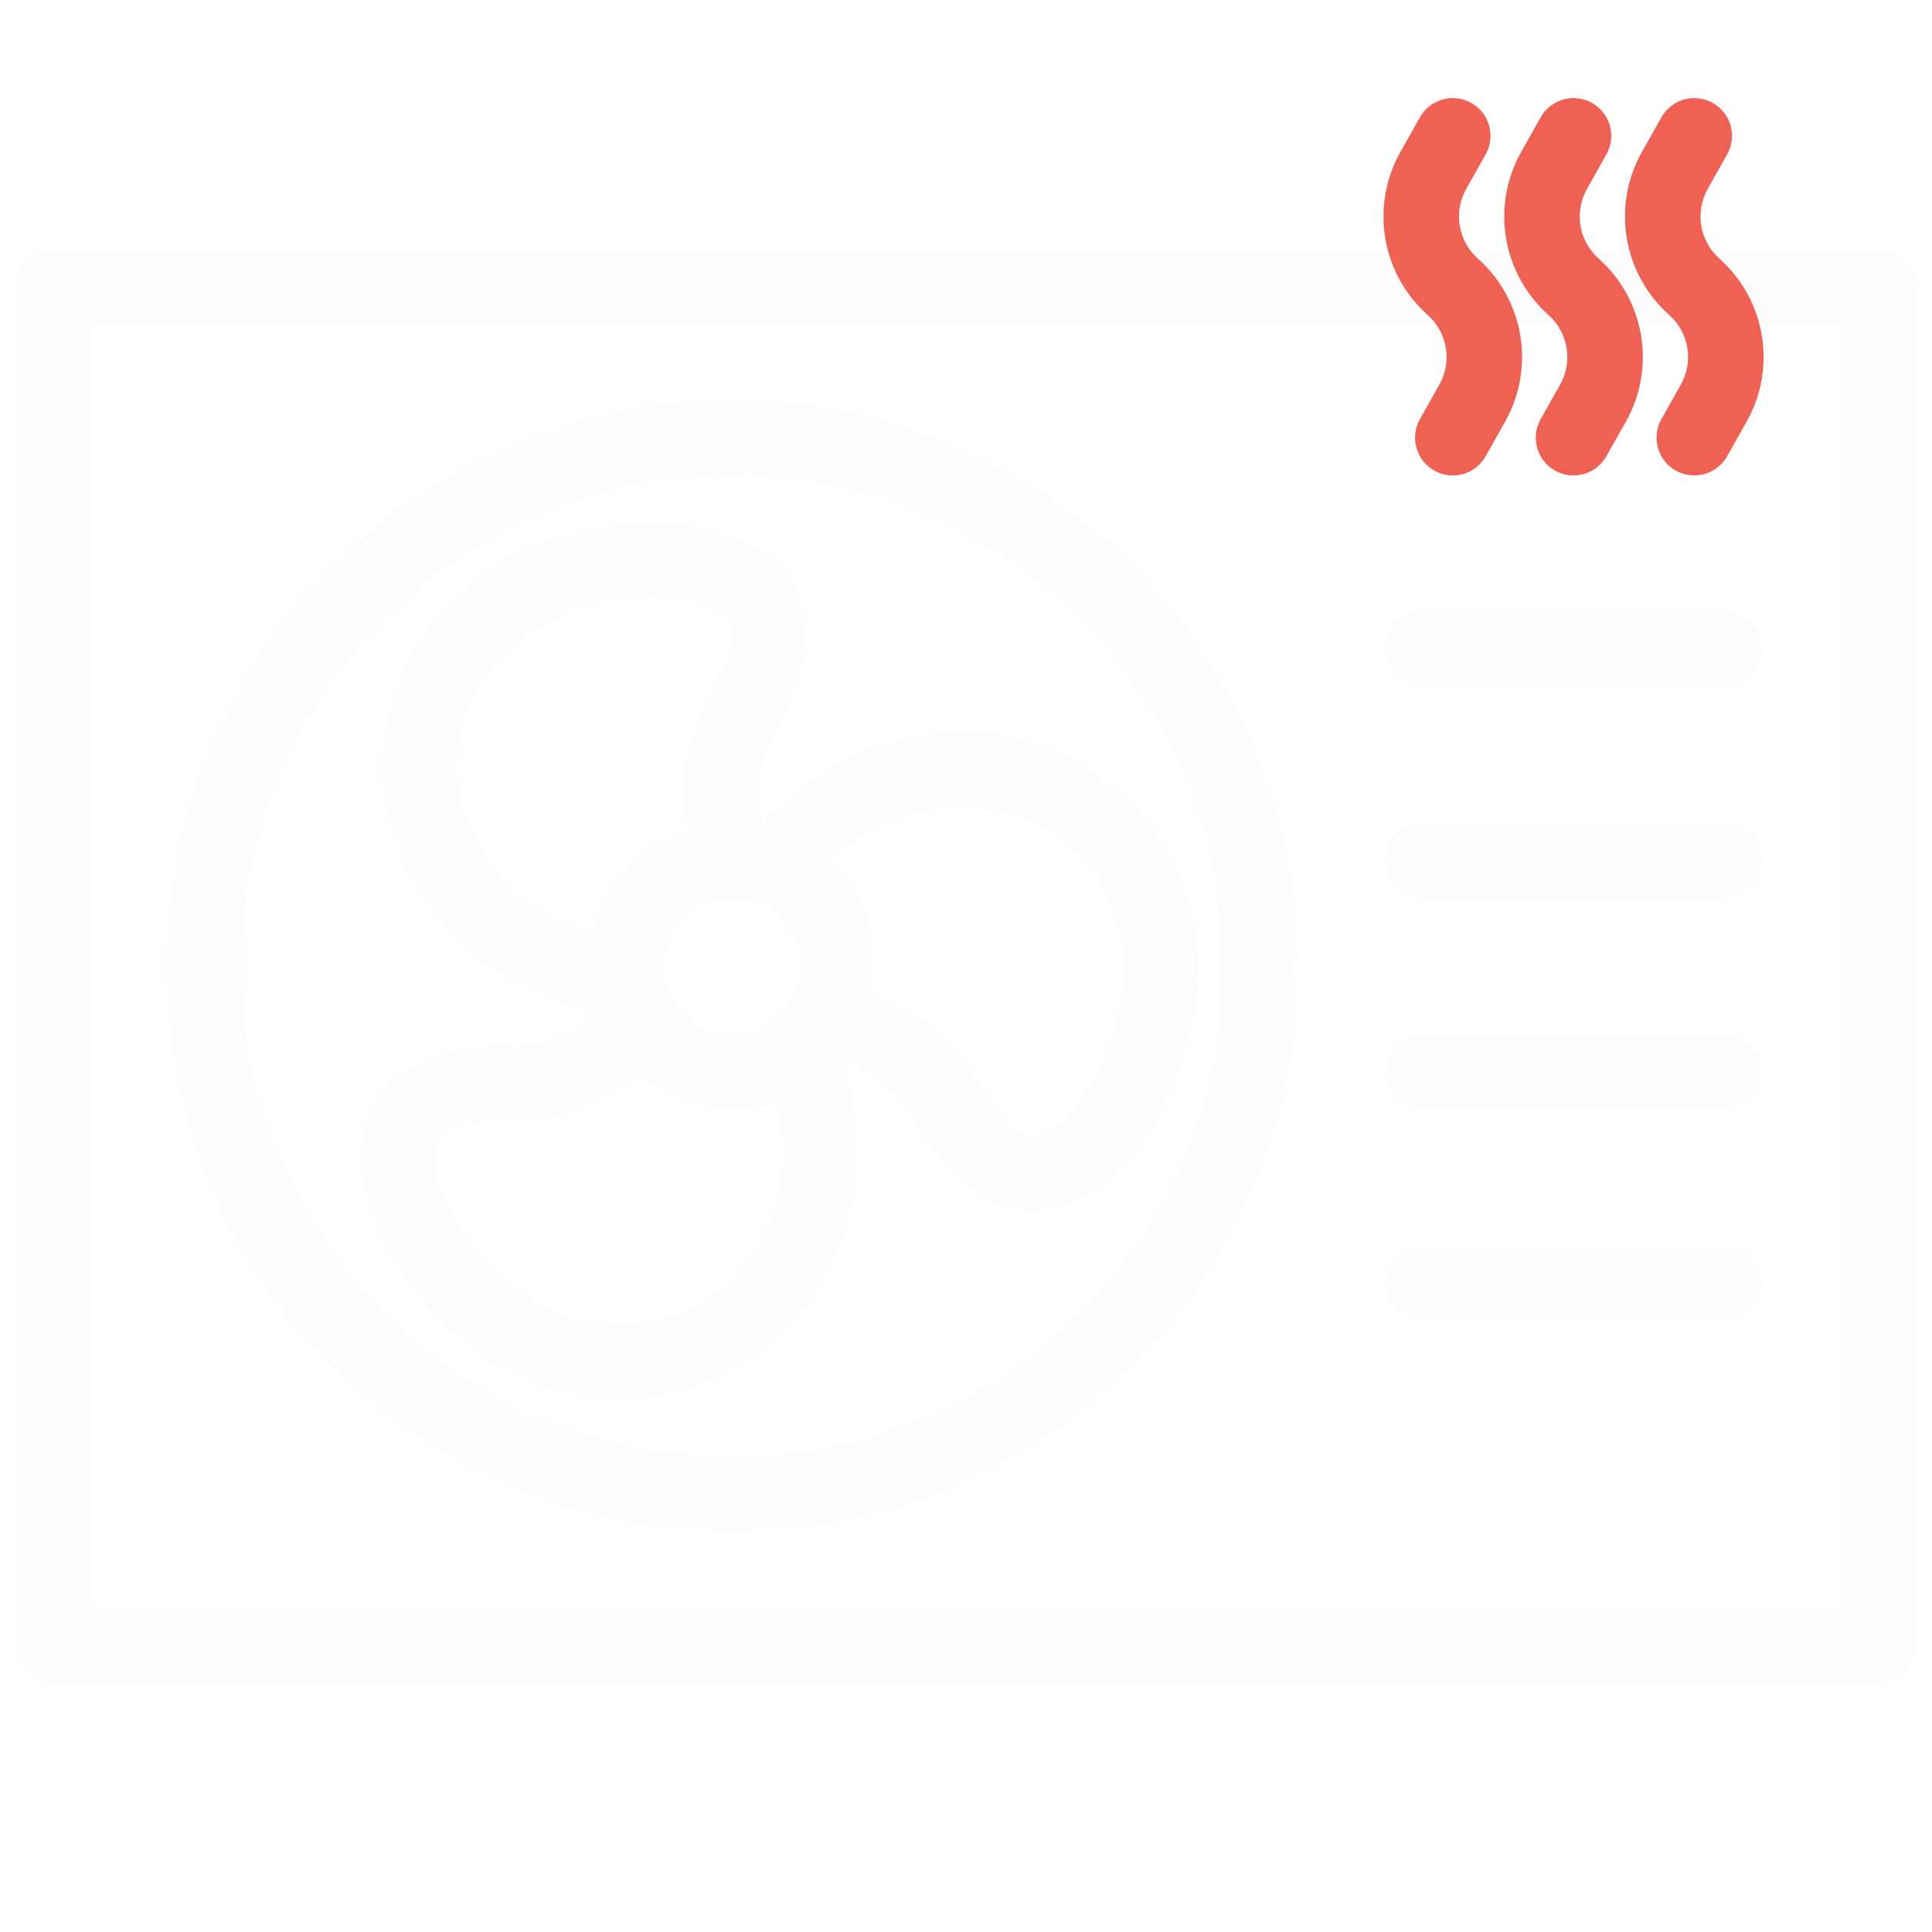
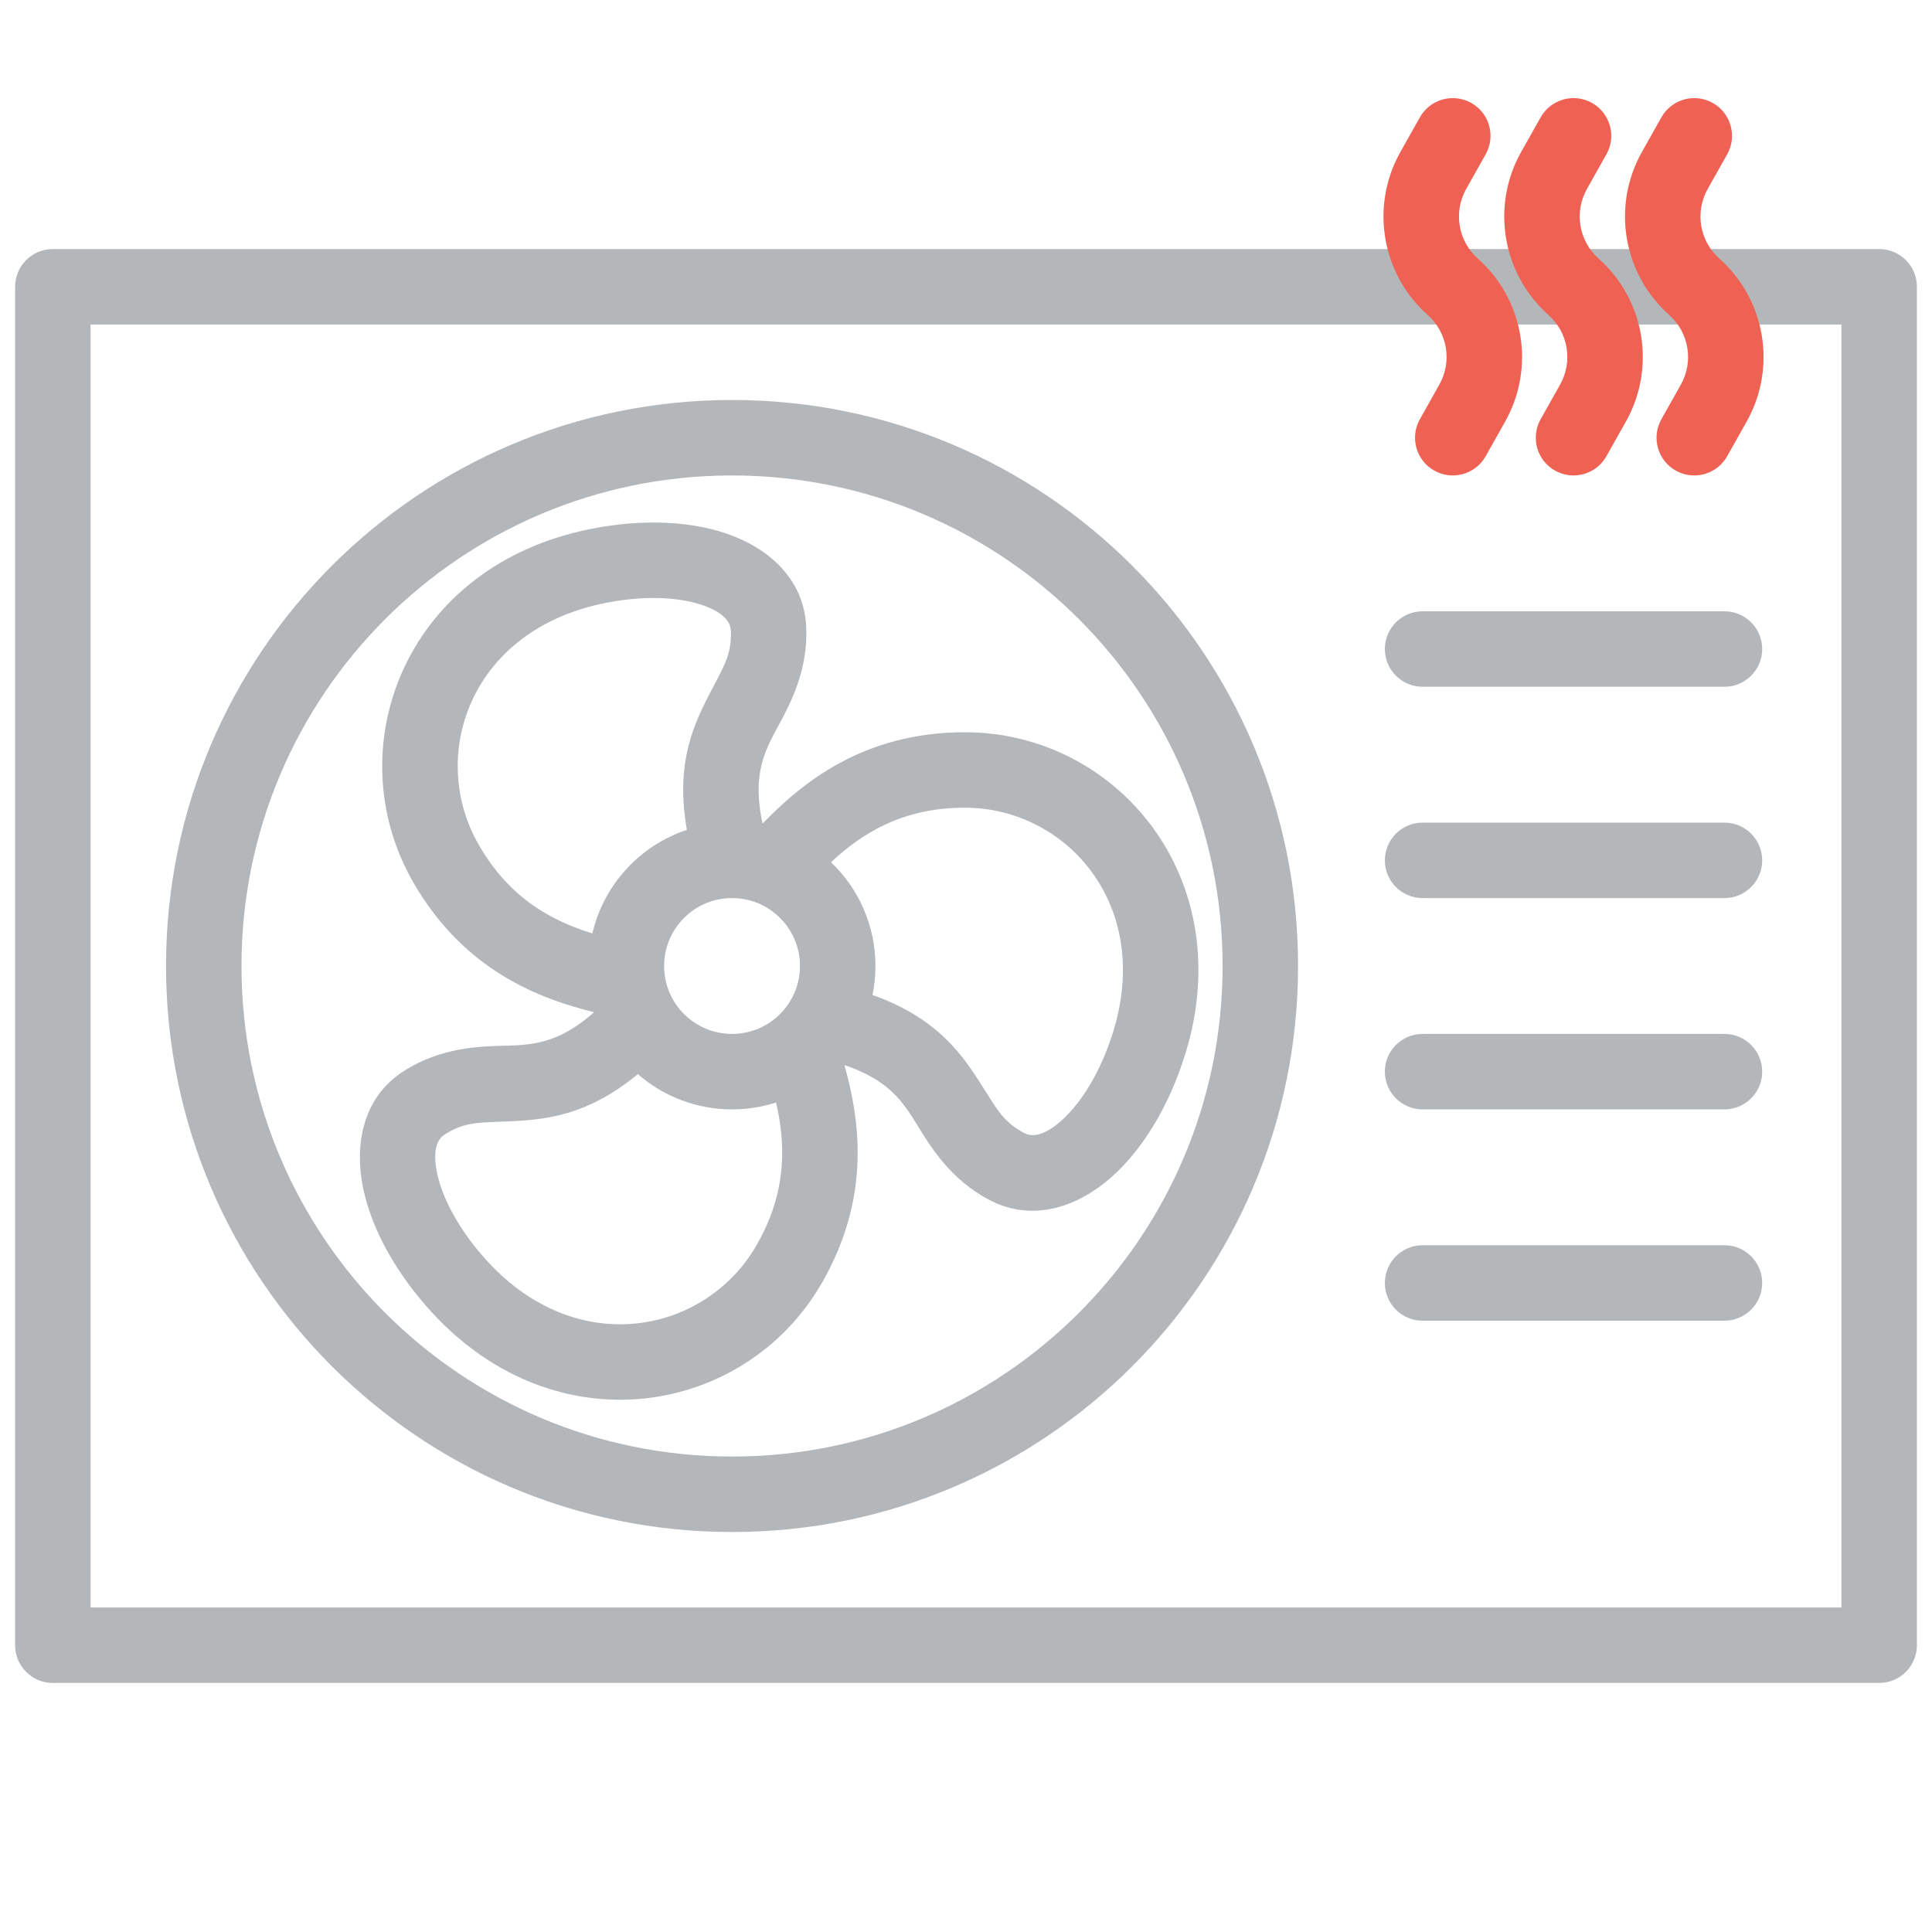
<svg xmlns="http://www.w3.org/2000/svg" width="512" height="512" viewBox="0 0 512 512" fill="none">
-   <path fill-rule="evenodd" clip-rule="evenodd" d="M4 76C4 70.477 8.477 66 14 66H498C503.523 66 508 70.477 508 76V436C508 441.523 503.523 446 498 446H14C8.477 446 4 441.523 4 436V76ZM24 86V426H488V86H24Z" fill="#FCFCFC" />
-   <path fill-rule="evenodd" clip-rule="evenodd" d="M194 126C122.203 126 64 184.203 64 256C64 327.797 122.203 386 194 386C265.797 386 324 327.797 324 256C324 184.203 265.797 126 194 126ZM44 256C44 173.157 111.157 106 194 106C276.843 106 344 173.157 344 256C344 338.843 276.843 406 194 406C111.157 406 44 338.843 44 256Z" fill="#FCFCFC" />
+   <path fill-rule="evenodd" clip-rule="evenodd" d="M4 76C4 70.477 8.477 66 14 66H498C503.523 66 508 70.477 508 76V436C508 441.523 503.523 446 498 446H14C8.477 446 4 441.523 4 436V76ZM24 86V426H488V86H24Z" fill="#B4B7BA" />
+   <path fill-rule="evenodd" clip-rule="evenodd" d="M194 126C122.203 126 64 184.203 64 256C64 327.797 122.203 386 194 386C265.797 386 324 327.797 324 256C324 184.203 265.797 126 194 126ZM44 256C44 173.157 111.157 106 194 106C276.843 106 344 173.157 344 256C344 338.843 276.843 406 194 406C111.157 406 44 338.843 44 256Z" fill="#B4B7BA" />
  <path fill-rule="evenodd" clip-rule="evenodd" d="M389.904 27.284C394.718 29.992 396.425 36.089 393.717 40.902L388.556 50.077C385.119 56.188 386.405 63.868 391.645 68.526C403.916 79.433 406.927 97.418 398.878 111.728L393.717 120.902C391.01 125.716 384.912 127.423 380.099 124.716C375.285 122.008 373.578 115.911 376.286 111.097L381.446 101.922C384.884 95.812 383.598 88.132 378.358 83.474C366.087 72.566 363.076 54.582 371.125 40.272L376.286 31.097C378.993 26.284 385.09 24.576 389.904 27.284Z" fill="#EF6153" />
  <path fill-rule="evenodd" clip-rule="evenodd" d="M421.904 27.284C426.718 29.992 428.425 36.089 425.717 40.902L420.556 50.077C417.119 56.188 418.405 63.868 423.645 68.526C435.916 79.433 438.927 97.418 430.878 111.728L425.717 120.902C423.01 125.716 416.912 127.423 412.099 124.716C407.285 122.008 405.578 115.911 408.286 111.097L413.446 101.922C416.884 95.812 415.598 88.132 410.358 83.474C398.087 72.566 395.076 54.582 403.125 40.272L408.286 31.097C410.993 26.284 417.09 24.576 421.904 27.284Z" fill="#EF6153" />
  <path fill-rule="evenodd" clip-rule="evenodd" d="M453.904 27.284C458.718 29.992 460.425 36.089 457.717 40.902L452.556 50.077C449.119 56.188 450.405 63.868 455.645 68.526C467.916 79.433 470.927 97.418 462.878 111.728L457.717 120.902C455.01 125.716 448.912 127.423 444.099 124.716C439.285 122.008 437.578 115.911 440.286 111.097L445.446 101.922C448.884 95.812 447.598 88.132 442.358 83.474C430.087 72.566 427.076 54.582 435.125 40.272L440.286 31.097C442.993 26.284 449.09 24.576 453.904 27.284Z" fill="#EF6153" />
-   <path fill-rule="evenodd" clip-rule="evenodd" d="M367 172C367 166.477 371.477 162 377 162H457C462.523 162 467 166.477 467 172C467 177.523 462.523 182 457 182H377C371.477 182 367 177.523 367 172Z" fill="#FCFCFC" />
-   <path fill-rule="evenodd" clip-rule="evenodd" d="M367 228C367 222.477 371.477 218 377 218H457C462.523 218 467 222.477 467 228C467 233.523 462.523 238 457 238H377C371.477 238 367 233.523 367 228Z" fill="#FCFCFC" />
-   <path fill-rule="evenodd" clip-rule="evenodd" d="M367 284C367 278.477 371.477 274 377 274H457C462.523 274 467 278.477 467 284C467 289.523 462.523 294 457 294H377C371.477 294 367 289.523 367 284Z" fill="#FCFCFC" />
-   <path fill-rule="evenodd" clip-rule="evenodd" d="M367 340C367 334.477 371.477 330 377 330H457C462.523 330 467 334.477 467 340C467 345.523 462.523 350 457 350H377C371.477 350 367 345.523 367 340Z" fill="#FCFCFC" />
-   <path fill-rule="evenodd" clip-rule="evenodd" d="M156.984 247.368C146.165 244.014 135.076 238.088 126.891 223.911C113.532 200.774 124.102 167.92 158.833 160.137C169.842 157.67 179.53 158.138 185.986 160.306C192.514 162.498 193.616 165.386 193.681 167.137C193.892 172.771 192.294 175.792 189.502 181.073C188.497 182.973 187.338 185.165 186.052 187.878C183.786 192.659 181.712 198.373 181.179 205.667C180.861 210.021 181.107 214.725 182.031 219.922C169.58 224.051 159.985 234.445 156.984 247.368ZM169.031 284.646C165.122 287.891 161.294 290.357 157.485 292.2C150.903 295.385 144.917 296.446 139.643 296.874C136.651 297.117 134.173 297.209 132.025 297.289H132.025C126.055 297.511 122.64 297.639 117.866 300.638C116.383 301.57 114.432 303.968 115.798 310.717C117.149 317.392 121.587 326.016 129.229 334.317C153.334 360.504 187.071 353.23 200.43 330.092C208.646 315.861 208.199 303.251 205.668 292.174C201.991 293.359 198.07 294 193.999 294C184.442 294 175.709 290.471 169.031 284.646ZM231.224 263.671C236.342 265.495 240.652 267.677 244.349 270.188C250.399 274.296 254.311 278.949 257.318 283.302C259.024 285.771 260.343 287.87 261.486 289.69L261.486 289.691L261.486 289.691L261.487 289.692C264.664 294.751 266.482 297.645 271.466 300.28C273.015 301.098 276.067 301.588 281.229 297.031C286.334 292.524 291.584 284.368 294.952 273.6C305.578 239.631 282.41 214.05 255.693 214.05C239.246 214.05 228.546 220.753 220.216 228.491C227.475 235.412 231.999 245.178 231.999 256C231.999 258.628 231.732 261.193 231.224 263.671ZM233.114 286.734C230.848 285.195 227.867 283.647 223.781 282.256C227.799 296.567 231.01 317.125 217.75 340.092C197.616 374.965 147.721 383.937 114.514 347.863C105.088 337.623 98.448 325.818 96.195 314.684C93.957 303.624 95.878 290.833 107.226 283.703C116.998 277.564 126.962 277.299 133.877 277.116C135.424 277.075 136.819 277.038 138.025 276.94C141.7 276.641 145.082 275.983 148.773 274.197C151.268 272.99 154.137 271.153 157.433 268.251C142.957 264.647 123.075 257.301 109.57 233.911C89.437 199.039 106.614 151.343 154.459 140.621C168.04 137.578 181.583 137.73 192.352 141.346C203.05 144.938 213.167 152.997 213.667 166.39C214.098 177.921 209.345 186.683 206.046 192.764C205.308 194.124 204.643 195.35 204.125 196.443C202.546 199.776 201.425 203.034 201.126 207.124C200.914 210.03 201.098 213.642 202.084 218.267C212.446 207.542 228.738 194.05 255.693 194.05C295.961 194.05 328.678 232.774 314.04 279.57C309.885 292.853 302.982 304.506 294.466 312.024C286.006 319.492 273.968 324.224 262.12 317.962C251.918 312.569 246.707 304.072 243.09 298.175C242.281 296.855 241.551 295.666 240.864 294.671C238.768 291.637 236.506 289.037 233.114 286.734ZM175.999 256C175.999 246.058 184.058 238 193.999 238C203.94 238 211.999 246.058 211.999 256C211.999 265.941 203.94 274 193.999 274C184.058 274 175.999 265.941 175.999 256Z" fill="#FCFCFC" />
+   <path fill-rule="evenodd" clip-rule="evenodd" d="M367 172C367 166.477 371.477 162 377 162H457C462.523 162 467 166.477 467 172C467 177.523 462.523 182 457 182H377C371.477 182 367 177.523 367 172Z" fill="#B4B7BA" />
+   <path fill-rule="evenodd" clip-rule="evenodd" d="M367 228C367 222.477 371.477 218 377 218H457C462.523 218 467 222.477 467 228C467 233.523 462.523 238 457 238H377C371.477 238 367 233.523 367 228Z" fill="#B4B7BA" />
+   <path fill-rule="evenodd" clip-rule="evenodd" d="M367 284C367 278.477 371.477 274 377 274H457C462.523 274 467 278.477 467 284C467 289.523 462.523 294 457 294H377C371.477 294 367 289.523 367 284Z" fill="#B4B7BA" />
+   <path fill-rule="evenodd" clip-rule="evenodd" d="M367 340C367 334.477 371.477 330 377 330H457C462.523 330 467 334.477 467 340C467 345.523 462.523 350 457 350H377C371.477 350 367 345.523 367 340Z" fill="#B4B7BA" />
+   <path fill-rule="evenodd" clip-rule="evenodd" d="M156.984 247.368C146.165 244.014 135.076 238.088 126.891 223.911C113.532 200.774 124.102 167.92 158.833 160.137C169.842 157.67 179.53 158.138 185.986 160.306C192.514 162.498 193.616 165.386 193.681 167.137C193.892 172.771 192.294 175.792 189.502 181.073C188.497 182.973 187.338 185.165 186.052 187.878C183.786 192.659 181.712 198.373 181.179 205.667C180.861 210.021 181.107 214.725 182.031 219.922C169.58 224.051 159.985 234.445 156.984 247.368ZM169.031 284.646C165.122 287.891 161.294 290.357 157.485 292.2C150.903 295.385 144.917 296.446 139.643 296.874C136.651 297.117 134.173 297.209 132.025 297.289H132.025C126.055 297.511 122.64 297.639 117.866 300.638C116.383 301.57 114.432 303.968 115.798 310.717C117.149 317.392 121.587 326.016 129.229 334.317C153.334 360.504 187.071 353.23 200.43 330.092C208.646 315.861 208.199 303.251 205.668 292.174C201.991 293.359 198.07 294 193.999 294C184.442 294 175.709 290.471 169.031 284.646ZM231.224 263.671C236.342 265.495 240.652 267.677 244.349 270.188C250.399 274.296 254.311 278.949 257.318 283.302C259.024 285.771 260.343 287.87 261.486 289.69L261.486 289.691L261.486 289.691L261.487 289.692C264.664 294.751 266.482 297.645 271.466 300.28C273.015 301.098 276.067 301.588 281.229 297.031C286.334 292.524 291.584 284.368 294.952 273.6C305.578 239.631 282.41 214.05 255.693 214.05C239.246 214.05 228.546 220.753 220.216 228.491C227.475 235.412 231.999 245.178 231.999 256C231.999 258.628 231.732 261.193 231.224 263.671ZM233.114 286.734C230.848 285.195 227.867 283.647 223.781 282.256C227.799 296.567 231.01 317.125 217.75 340.092C197.616 374.965 147.721 383.937 114.514 347.863C105.088 337.623 98.448 325.818 96.195 314.684C93.957 303.624 95.878 290.833 107.226 283.703C116.998 277.564 126.962 277.299 133.877 277.116C135.424 277.075 136.819 277.038 138.025 276.94C141.7 276.641 145.082 275.983 148.773 274.197C151.268 272.99 154.137 271.153 157.433 268.251C142.957 264.647 123.075 257.301 109.57 233.911C89.437 199.039 106.614 151.343 154.459 140.621C168.04 137.578 181.583 137.73 192.352 141.346C203.05 144.938 213.167 152.997 213.667 166.39C214.098 177.921 209.345 186.683 206.046 192.764C205.308 194.124 204.643 195.35 204.125 196.443C202.546 199.776 201.425 203.034 201.126 207.124C200.914 210.03 201.098 213.642 202.084 218.267C212.446 207.542 228.738 194.05 255.693 194.05C295.961 194.05 328.678 232.774 314.04 279.57C309.885 292.853 302.982 304.506 294.466 312.024C286.006 319.492 273.968 324.224 262.12 317.962C251.918 312.569 246.707 304.072 243.09 298.175C242.281 296.855 241.551 295.666 240.864 294.671C238.768 291.637 236.506 289.037 233.114 286.734ZM175.999 256C175.999 246.058 184.058 238 193.999 238C203.94 238 211.999 246.058 211.999 256C211.999 265.941 203.94 274 193.999 274C184.058 274 175.999 265.941 175.999 256Z" fill="#B4B7BA" />
</svg>
